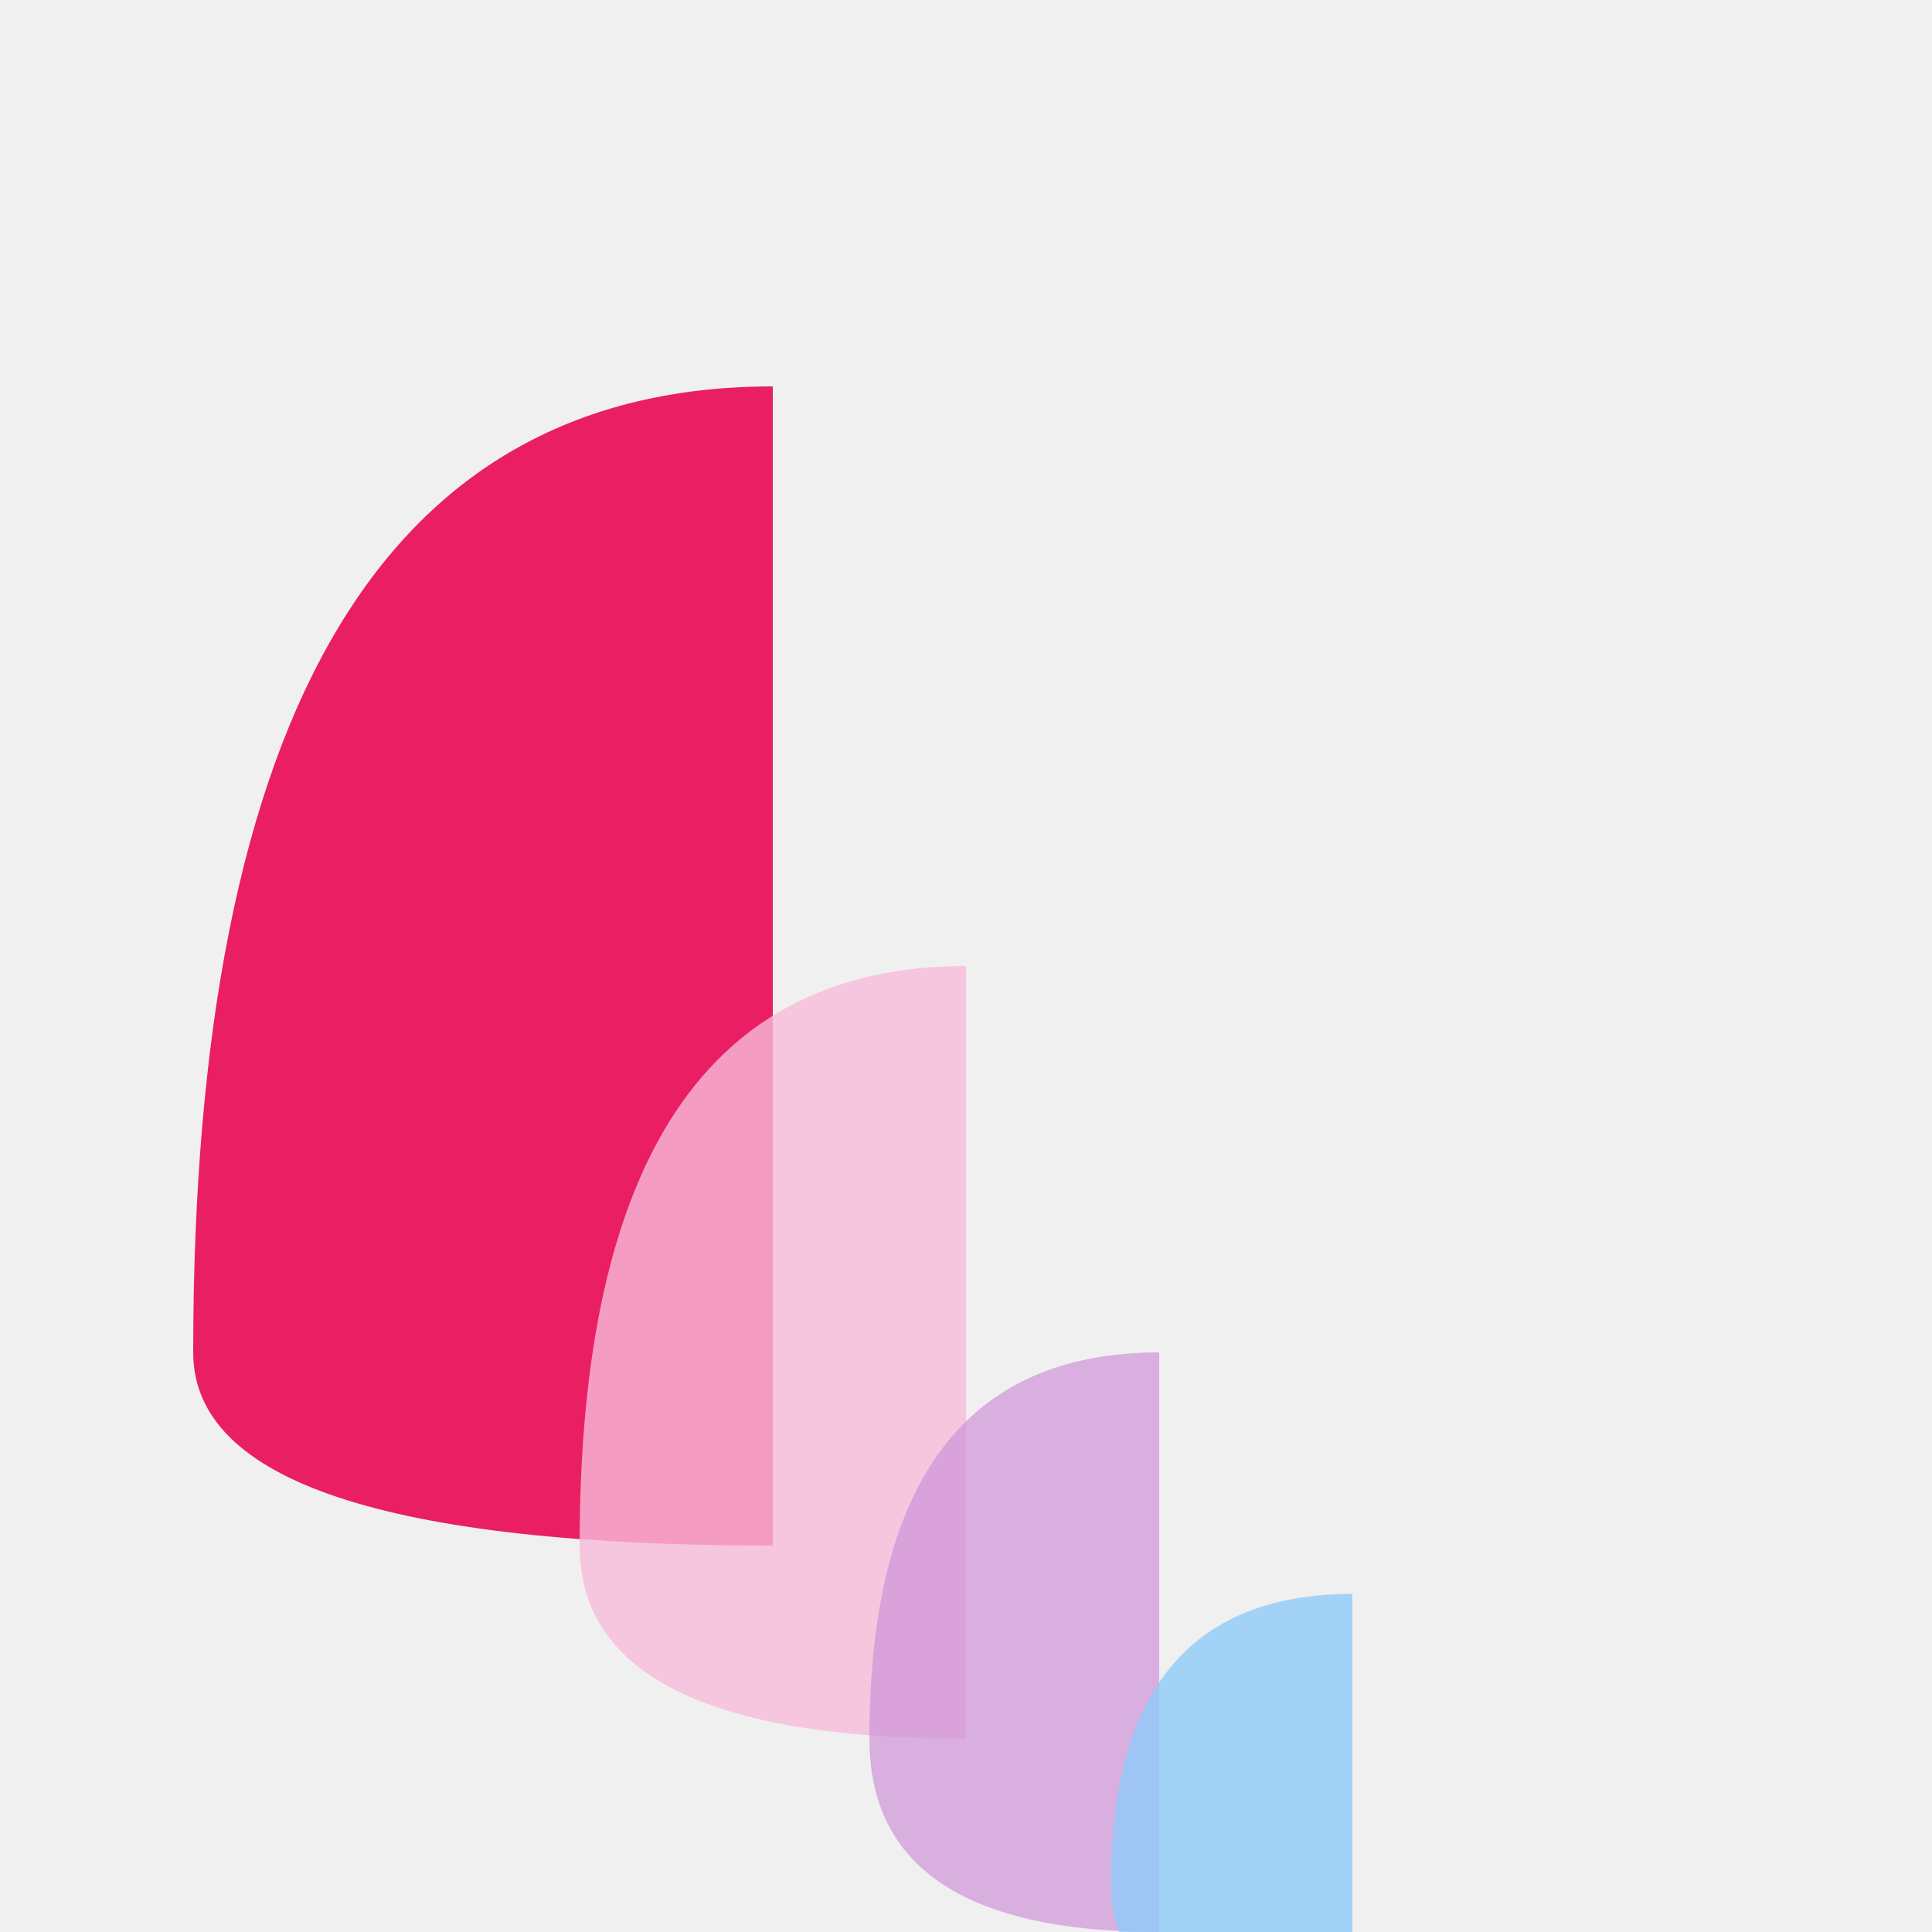
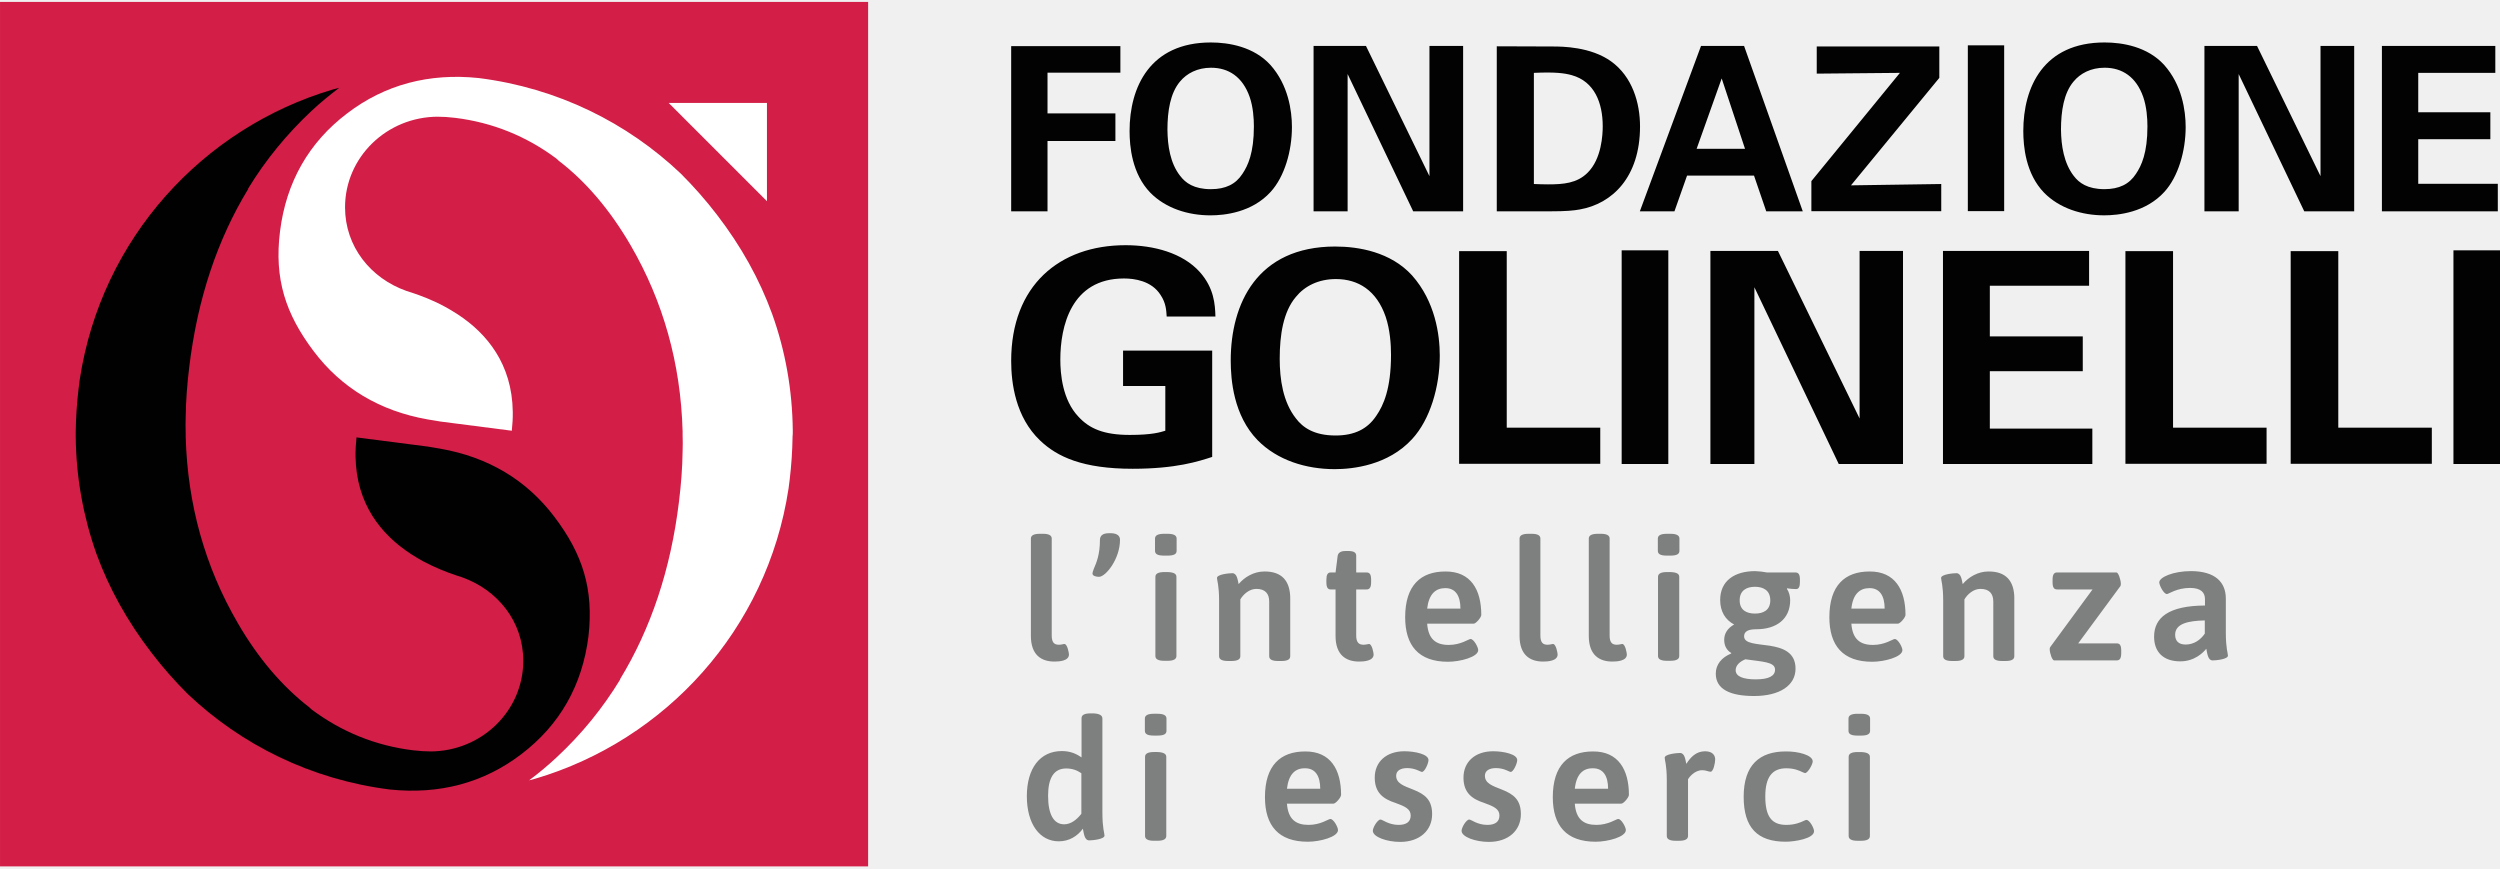
- <svg xmlns="http://www.w3.org/2000/svg" viewBox="0 0 200 200">
-   <path d="M20 140 Q20 40 80 40 L80 160 Q20 160 20 140" fill="#E91E63" rx="20" />
-   <path d="M60 160 Q60 100 100 100 L100 180 Q60 180 60 160" fill="#F8BBD9" rx="15" opacity="0.8" />
-   <path d="M90 180 Q90 140 120 140 L120 200 Q90 200 90 180" fill="#CE93D8" rx="12" opacity="0.7" />
-   <path d="M115 195 Q115 165 140 165 L140 210 Q115 210 115 195" fill="#90CAF9" rx="10" opacity="0.8" />
+ <svg xmlns="http://www.w3.org/2000/svg" xml:space="preserve" width="167" height="58" viewBox="9.84 9.52 166.63 57.62">
+   <path d="M87.601 30.479c-0.025 -0.37 -0.038 -0.88 -0.408 -1.428 -0.599 -0.943 -1.746 -1.096 -2.435 -1.096 -3.544 0 -4.245 3.225 -4.245 5.405 0 0.956 0.14 2.69 1.211 3.812 0.727 0.79 1.683 1.211 3.416 1.211 1.504 0 2.027 -0.178 2.371 -0.28v-2.983h-2.817V32.761H90.635v7.088c-0.905 0.293 -2.397 0.79 -5.303 0.79 -3.314 0 -5.023 -0.79 -6.17 -1.887 -1.632 -1.555 -1.925 -3.812 -1.925 -5.303 0 -5.023 3.212 -7.712 7.623 -7.712 1.874 0 3.799 0.51 4.946 1.785 0.969 1.084 1.02 2.193 1.045 2.97h-3.251zm11.243 -4.653c1.542 0 3.684 0.357 5.112 1.925 1.542 1.734 1.848 3.952 1.848 5.341 0 2.065 -0.637 4.258 -1.836 5.558 -1.606 1.759 -3.952 2.014 -5.163 2.014 -1.912 0 -3.824 -0.586 -5.15 -1.938 -1.593 -1.644 -1.785 -4.003 -1.785 -5.303 0 -3.773 1.746 -7.598 6.973 -7.598zm-2.626 11.46c0.446 0.586 1.186 1.135 2.639 1.135 1.262 0 2.129 -0.433 2.715 -1.313 0.484 -0.701 0.982 -1.81 0.982 -4.066 0 -0.688 -0.064 -1.67 -0.357 -2.537 -0.599 -1.746 -1.823 -2.511 -3.314 -2.511 -1.173 0 -2.091 0.472 -2.677 1.198 -0.829 0.982 -1.071 2.511 -1.071 4.117 0 1.364 0.217 2.881 1.084 3.977zm10.874 -11.154H110.267v11.766h6.234v2.409h-9.408V26.133zm10.835 -0.051h3.11v14.239h-3.11V26.082zm5.915 0.038h4.5l5.443 11.167v-11.167h2.894v14.201h-4.283l-5.622 -11.779v11.779h-2.932V26.12zm15.514 0h9.726v2.32h-6.616v3.378h6.195v2.32h-6.195v3.824h6.833v2.358h-9.956V26.12zm12.148 0.013h3.174v11.766h6.234v2.409h-9.408V26.133zm11.014 0h3.174v11.766h6.234v2.409h-9.408V26.133zm10.848 -0.051h3.11v14.239H173.367V26.082zM77.238 12.467H84.516v1.772h-4.857V16.954h4.525v1.836h-4.525v4.691h-2.422V12.467zm13.308 -0.242c1.198 0 2.855 0.28 3.964 1.491 1.198 1.338 1.44 3.059 1.44 4.143 0 1.606 -0.497 3.314 -1.415 4.321 -1.249 1.377 -3.072 1.568 -4.015 1.568 -1.479 0 -2.97 -0.459 -4.003 -1.504 -1.237 -1.275 -1.389 -3.11 -1.389 -4.117 0 -2.932 1.364 -5.902 5.418 -5.902zm-2.04 8.898c0.344 0.459 0.918 0.88 2.04 0.88 0.982 0 1.657 -0.331 2.103 -1.02 0.37 -0.548 0.765 -1.402 0.765 -3.161 0 -0.535 -0.051 -1.3 -0.28 -1.963 -0.472 -1.351 -1.415 -1.95 -2.575 -1.95 -0.905 0 -1.619 0.37 -2.078 0.931 -0.637 0.765 -0.829 1.95 -0.829 3.2 0.013 1.058 0.178 2.231 0.854 3.085zm8.885 -8.668h3.493l4.232 8.681V12.454h2.244v11.027h-3.327l-4.372 -9.153v9.153H97.392V12.454zm12.212 0.025 3.735 0.013c0.625 0 2.524 0.013 3.888 0.994 1.415 1.02 1.925 2.766 1.925 4.334 0 3.391 -1.861 5.15 -4.003 5.532 -0.421 0.076 -0.892 0.127 -2.027 0.127h-3.518V12.48zm2.46 9.178c0.268 0.013 0.676 0.025 0.956 0.025 1.033 0 1.925 -0.076 2.626 -0.765 0.956 -0.931 1.02 -2.575 1.02 -3.11 0 -1.555 -0.548 -2.983 -2.065 -3.404 -0.497 -0.14 -1.135 -0.217 -2.524 -0.153v7.406zm14.022 -9.204 3.914 11.027h-2.435l-0.816 -2.384h-4.462l-0.841 2.384h-2.307l4.079 -11.027h2.868zm0.064 6.858 -1.555 -4.691 -1.67 4.691h3.225zm4.423 2.154 5.902 -7.215 -5.545 0.051V12.493h8.171v2.091l-5.889 7.164 6.017 -0.089v1.81h-8.656v-2.001zm10.428 -9.051h2.422v11.052h-2.422V12.416zm9.115 -0.191c1.198 0 2.855 0.28 3.964 1.491 1.198 1.338 1.44 3.059 1.44 4.143 0 1.606 -0.497 3.314 -1.415 4.321 -1.249 1.377 -3.072 1.568 -4.015 1.568 -1.479 0 -2.97 -0.459 -4.003 -1.504 -1.237 -1.275 -1.389 -3.11 -1.389 -4.117 0 -2.932 1.351 -5.902 5.418 -5.902zm-2.052 8.898c0.344 0.459 0.918 0.88 2.04 0.88 0.982 0 1.657 -0.331 2.103 -1.02 0.37 -0.548 0.765 -1.402 0.765 -3.161 0 -0.535 -0.051 -1.3 -0.28 -1.963 -0.472 -1.351 -1.415 -1.95 -2.575 -1.95 -0.905 0 -1.619 0.37 -2.078 0.931 -0.637 0.765 -0.829 1.95 -0.829 3.2 0.013 1.058 0.191 2.231 0.854 3.085zm8.719 -8.668h3.493l4.232 8.681V12.454h2.244v11.027H163.424l-4.372 -9.153v9.153h-2.282V12.454zm11.817 0h7.559v1.797h-5.137v2.626h4.806v1.797h-4.806v2.97h5.303v1.836h-7.725V12.454z" style="fill:#020202" />
+   <path style="fill:#d31e47" d="M9.841 9.522h57.861v57.619H9.841z" />
+   <path d="M46.809 43.864c-1.861 -2.473 -4.423 -4.003 -7.623 -4.564l-0.829 -0.14 -4.755 -0.612c-0.395 3.518 1.058 5.775 2.855 7.215 0.51 0.408 1.058 0.752 1.593 1.045 0.79 0.421 1.568 0.727 2.218 0.943 0.115 0.038 0.229 0.076 0.357 0.115 2.384 0.841 4.092 2.957 4.092 5.571 0 3.34 -2.779 6.042 -6.208 6.042h0.089c-0.395 0 -0.803 -0.025 -1.224 -0.076 -2.499 -0.306 -4.755 -1.224 -6.756 -2.715 -0.051 -0.051 -0.102 -0.102 -0.166 -0.153 -1.797 -1.389 -3.404 -3.263 -4.768 -5.622 -2.18 -3.748 -3.34 -7.891 -3.467 -12.391v-0.255c-0.013 -0.357 -0.013 -0.714 0 -1.084 0.013 -1.109 0.102 -2.231 0.242 -3.365 0.548 -4.513 1.874 -8.464 3.926 -11.83l-0.013 -0.013c1.173 -1.925 2.588 -3.646 4.232 -5.188 0.586 -0.548 1.211 -1.058 1.848 -1.542 -0.14 0.038 -0.28 0.076 -0.433 0.115 -8.643 2.562 -15.437 9.918 -16.865 19.338 -0.025 0.204 -0.051 0.408 -0.076 0.599 -0.115 0.969 -0.178 1.912 -0.191 2.855v0.357c0.025 2.715 0.51 5.341 1.377 7.789 0.841 2.307 2.065 4.513 3.684 6.616 0.752 0.982 1.555 1.887 2.397 2.728 3.569 3.391 8.222 5.711 13.474 6.374 3.302 0.344 6.246 -0.433 8.758 -2.346 2.575 -1.95 4.079 -4.602 4.487 -7.878 0.357 -3.136 -0.395 -5.469 -2.256 -7.929z" style="fill:#010101" />
+   <path d="M62.68 38.243v-0.14c-0.025 -2.715 -0.497 -5.341 -1.377 -7.789 -0.841 -2.307 -2.065 -4.513 -3.684 -6.616 -0.752 -0.982 -1.555 -1.887 -2.397 -2.728 -3.569 -3.391 -8.209 -5.711 -13.474 -6.374 -3.302 -0.344 -6.246 0.433 -8.758 2.346 -2.575 1.95 -4.079 4.602 -4.487 7.878 -0.395 3.161 0.37 5.494 2.231 7.967s4.423 4.003 7.623 4.564l0.841 0.14 4.755 0.612c0.395 -3.518 -1.058 -5.775 -2.855 -7.215 -0.51 -0.408 -1.058 -0.752 -1.593 -1.045 -0.79 -0.433 -1.568 -0.727 -2.218 -0.943 -0.115 -0.038 -0.229 -0.076 -0.357 -0.115 -2.384 -0.841 -4.092 -2.957 -4.092 -5.571 0 -3.34 2.779 -6.042 6.208 -6.042h-0.089c0.395 0 0.803 0.025 1.211 0.076 2.499 0.306 4.755 1.224 6.756 2.715 0.051 0.051 0.102 0.102 0.166 0.153 1.81 1.389 3.404 3.263 4.78 5.622 2.18 3.748 3.34 7.891 3.467 12.391v0.255c0.013 0.357 0.013 0.727 0 1.084 -0.013 1.109 -0.102 2.231 -0.242 3.365 -0.548 4.513 -1.874 8.464 -3.926 11.83l0.013 0.013c-1.173 1.925 -2.575 3.646 -4.232 5.188 -0.586 0.548 -1.211 1.071 -1.848 1.542 0.14 -0.038 0.293 -0.076 0.433 -0.115C54.177 58.728 60.972 51.373 62.399 41.952c0.025 -0.204 0.051 -0.408 0.076 -0.599 0.115 -0.956 0.178 -1.912 0.191 -2.855v-0.025c0.013 -0.089 0.013 -0.153 0.013 -0.229zm-1.721 -15.437v-6.552h-6.552z" style="fill:#fff" />
+   <path d="M79.94 45.292V51.755c0 0.459 0.166 0.612 0.472 0.612 0.191 0 0.293 -0.051 0.37 -0.051 0.204 0 0.306 0.612 0.306 0.701 0 0.433 -0.65 0.472 -0.969 0.472 -0.88 0 -1.568 -0.446 -1.568 -1.708v-6.489c0 -0.204 0.178 -0.319 0.599 -0.319h0.217c0.395 0 0.574 0.115 0.574 0.319zm4.551 0.076c0 1.288 -0.956 2.473 -1.402 2.473 -0.166 0 -0.433 -0.051 -0.433 -0.217 0 -0.089 0.051 -0.191 0.089 -0.319 0.178 -0.408 0.408 -0.956 0.408 -1.925 0 -0.268 0.178 -0.446 0.586 -0.446h0.178c0.395 0.013 0.574 0.191 0.574 0.433zm3.773 -0.076v0.816c0 0.217 -0.178 0.319 -0.599 0.319h-0.242c-0.421 0 -0.599 -0.102 -0.599 -0.319v-0.816c0 -0.204 0.178 -0.319 0.599 -0.319h0.242c0.421 0 0.599 0.115 0.599 0.319zm-0.013 2.55v5.277c0 0.204 -0.178 0.319 -0.599 0.319H87.448c-0.421 0 -0.599 -0.115 -0.599 -0.319v-5.277c0 -0.204 0.178 -0.319 0.599 -0.319h0.217c0.408 0.013 0.586 0.115 0.586 0.319zm7.585 1.453v3.837c0 0.204 -0.166 0.319 -0.586 0.319h-0.229c-0.408 0 -0.586 -0.115 -0.586 -0.319v-3.646c0 -0.523 -0.268 -0.841 -0.854 -0.841 -0.472 0 -0.867 0.357 -1.071 0.701v3.786c0 0.204 -0.178 0.319 -0.599 0.319h-0.217c-0.421 0 -0.599 -0.115 -0.599 -0.319v-3.697c0 -1.045 -0.14 -1.351 -0.14 -1.517 0 -0.242 0.79 -0.319 1.02 -0.319 0.319 0 0.357 0.446 0.421 0.727 0.382 -0.459 1.007 -0.841 1.708 -0.841 1.147 -0.013 1.734 0.599 1.734 1.81zm4.398 -2.855v1.109h0.688c0.217 0 0.306 0.14 0.306 0.484v0.166c0 0.331 -0.089 0.484 -0.306 0.484h-0.688V51.755c0 0.459 0.178 0.612 0.484 0.612 0.178 0 0.293 -0.051 0.37 -0.051 0.204 0 0.306 0.612 0.306 0.701 0 0.433 -0.65 0.472 -0.969 0.472 -0.88 0 -1.568 -0.446 -1.568 -1.708v-3.098H98.539c-0.204 0 -0.293 -0.14 -0.293 -0.484v-0.166c0 -0.331 0.089 -0.484 0.293 -0.484h0.319l0.14 -1.109c0.038 -0.204 0.204 -0.319 0.51 -0.319h0.268c0.319 0.013 0.459 0.115 0.459 0.319zm8.337 3.939c0 0.166 -0.357 0.586 -0.51 0.586h-3.098c0.076 1.033 0.586 1.415 1.44 1.415 0.803 0 1.326 -0.395 1.453 -0.395 0.217 0 0.51 0.548 0.51 0.739 0 0.459 -1.198 0.778 -2.014 0.778 -1.963 0 -2.855 -1.084 -2.855 -2.97 0 -2.129 1.045 -3.047 2.677 -3.047 1.695 -0.013 2.397 1.211 2.397 2.894zm-3.608 -0.421h2.218c0 -0.841 -0.319 -1.364 -1.007 -1.364 -0.65 0 -1.096 0.395 -1.211 1.364zm7.547 -4.666V51.755c0 0.459 0.166 0.612 0.472 0.612 0.191 0 0.293 -0.051 0.37 -0.051 0.204 0 0.306 0.612 0.306 0.701 0 0.433 -0.65 0.472 -0.969 0.472 -0.88 0 -1.568 -0.446 -1.568 -1.708v-6.489c0 -0.204 0.178 -0.319 0.599 -0.319h0.217c0.395 0 0.574 0.115 0.574 0.319zm4.615 0V51.755c0 0.459 0.166 0.612 0.472 0.612 0.191 0 0.293 -0.051 0.37 -0.051 0.204 0 0.306 0.612 0.306 0.701 0 0.433 -0.65 0.472 -0.969 0.472 -0.88 0 -1.568 -0.446 -1.568 -1.708v-6.489c0 -0.204 0.178 -0.319 0.599 -0.319h0.217c0.395 0 0.574 0.115 0.574 0.319zm4.653 0v0.816c0 0.217 -0.178 0.319 -0.599 0.319h-0.242c-0.421 0 -0.599 -0.102 -0.599 -0.319v-0.816c0 -0.204 0.178 -0.319 0.599 -0.319h0.242c0.421 0 0.599 0.115 0.599 0.319zm-0.013 2.55v5.277c0 0.204 -0.178 0.319 -0.599 0.319h-0.217c-0.421 0 -0.599 -0.115 -0.599 -0.319v-5.277c0 -0.204 0.178 -0.319 0.599 -0.319h0.217c0.421 0.013 0.599 0.115 0.599 0.319zm5.851 -0.293h1.887c0.217 0 0.306 0.14 0.306 0.484v0.166c0 0.319 -0.089 0.459 -0.255 0.459 -0.178 0 -0.446 -0.025 -0.599 -0.051l-0.013 0.038c0.14 0.191 0.217 0.497 0.217 0.752 0 1.262 -0.918 1.938 -2.256 1.938 -0.535 0 -0.816 0.14 -0.816 0.472 0 0.497 0.841 0.497 1.708 0.625 0.867 0.14 1.721 0.433 1.721 1.53 0 1.122 -1.058 1.823 -2.766 1.823 -1.632 0 -2.55 -0.472 -2.55 -1.491 0 -0.612 0.395 -1.084 1.02 -1.338l0.013 -0.038c-0.306 -0.178 -0.472 -0.484 -0.472 -0.88 0 -0.421 0.229 -0.778 0.663 -1.02 -0.586 -0.306 -0.931 -0.867 -0.931 -1.632 0 -1.288 0.969 -1.925 2.333 -1.925 0.268 0.013 0.535 0.038 0.79 0.089zm-2.091 6.514c0 0.433 0.535 0.612 1.338 0.612 0.88 0 1.288 -0.229 1.288 -0.65 0 -0.523 -0.854 -0.523 -1.976 -0.688 -0.382 0.153 -0.65 0.408 -0.65 0.727zm0.268 -4.653c0 0.65 0.459 0.88 1.02 0.88s1.02 -0.229 1.02 -0.88c0 -0.663 -0.459 -0.905 -1.02 -0.905s-1.02 0.242 -1.02 0.905zm11.052 0.969c0 0.166 -0.357 0.586 -0.51 0.586h-3.098c0.076 1.033 0.586 1.415 1.44 1.415 0.803 0 1.326 -0.395 1.453 -0.395 0.217 0 0.51 0.548 0.51 0.739 0 0.459 -1.198 0.778 -2.014 0.778 -1.963 0 -2.855 -1.084 -2.855 -2.97 0 -2.129 1.045 -3.047 2.677 -3.047 1.683 -0.013 2.397 1.211 2.397 2.894zm-3.608 -0.421h2.218c0 -0.841 -0.319 -1.364 -1.007 -1.364 -0.65 0 -1.109 0.395 -1.211 1.364zm10.861 -0.663v3.837c0 0.204 -0.166 0.319 -0.586 0.319h-0.229c-0.408 0 -0.586 -0.115 -0.586 -0.319v-3.646c0 -0.523 -0.268 -0.841 -0.854 -0.841 -0.472 0 -0.867 0.357 -1.071 0.701v3.786c0 0.204 -0.178 0.319 -0.599 0.319h-0.217c-0.421 0 -0.599 -0.115 -0.599 -0.319v-3.697c0 -1.045 -0.14 -1.351 -0.14 -1.517 0 -0.242 0.79 -0.319 1.02 -0.319 0.319 0 0.357 0.446 0.421 0.727 0.382 -0.459 1.007 -0.841 1.708 -0.841 1.147 -0.013 1.734 0.599 1.734 1.81zm7.1 -0.982c0 0.064 -0.013 0.115 -0.025 0.14l-2.817 3.824h2.575c0.204 0 0.293 0.14 0.293 0.484v0.166c0 0.331 -0.089 0.484 -0.293 0.484h-4.181c-0.127 0 -0.293 -0.484 -0.293 -0.752 0 -0.051 0.013 -0.115 0.038 -0.14l2.817 -3.837h-2.358c-0.217 0 -0.306 -0.14 -0.306 -0.484v-0.166c0 -0.331 0.089 -0.484 0.306 -0.484h3.952c0.127 0 0.293 0.497 0.293 0.765zm6.998 0.982v2.256c0 1.071 0.14 1.377 0.14 1.542 0 0.242 -0.79 0.319 -1.02 0.319 -0.319 0 -0.357 -0.472 -0.421 -0.778 -0.204 0.255 -0.778 0.841 -1.734 0.841 -1.16 0 -1.746 -0.65 -1.746 -1.644 0 -1.275 0.969 -2.065 3.391 -2.078V49.333c0 -0.446 -0.268 -0.752 -0.994 -0.752 -0.892 0 -1.428 0.408 -1.542 0.408 -0.217 0 -0.51 -0.586 -0.51 -0.778 0 -0.344 0.931 -0.752 2.129 -0.752 1.606 0.013 2.307 0.739 2.307 1.836zm-3.378 2.409c0 0.408 0.229 0.65 0.701 0.65 0.561 0 0.994 -0.319 1.275 -0.727v-0.88c-1.096 0.025 -1.976 0.204 -1.976 0.956zm-71.501 5.583v6.259c0 1.071 0.14 1.377 0.14 1.542 0 0.242 -0.79 0.319 -1.02 0.319 -0.319 0 -0.357 -0.472 -0.421 -0.778 -0.37 0.51 -0.931 0.841 -1.606 0.841 -1.262 0 -2.129 -1.147 -2.129 -3.008s0.88 -3.008 2.333 -3.008c0.599 0 0.994 0.204 1.313 0.421v-2.613c0 -0.204 0.178 -0.319 0.599 -0.319h0.217c0.395 0.025 0.574 0.14 0.574 0.344zm-3.62 5.15c0 1.224 0.37 1.899 1.071 1.899 0.446 0 0.841 -0.306 1.147 -0.701V60.933c-0.268 -0.191 -0.599 -0.319 -1.007 -0.319 -0.829 0 -1.211 0.637 -1.211 1.823zm7.891 -5.15v0.816c0 0.217 -0.178 0.319 -0.599 0.319h-0.242c-0.421 0 -0.599 -0.102 -0.599 -0.319v-0.816c0 -0.204 0.178 -0.319 0.599 -0.319h0.242c0.421 0 0.599 0.115 0.599 0.319zm-0.013 2.55v5.277c0 0.204 -0.178 0.319 -0.599 0.319h-0.217c-0.421 0 -0.599 -0.115 -0.599 -0.319v-5.277c0 -0.204 0.178 -0.319 0.599 -0.319h0.217c0.421 0.013 0.599 0.127 0.599 0.319zm11.651 2.537c0 0.166 -0.357 0.586 -0.51 0.586h-3.098c0.076 1.033 0.586 1.415 1.44 1.415 0.803 0 1.326 -0.395 1.453 -0.395 0.217 0 0.51 0.548 0.51 0.739 0 0.459 -1.198 0.778 -2.014 0.778 -1.963 0 -2.855 -1.084 -2.855 -2.97 0 -2.129 1.045 -3.047 2.677 -3.047 1.695 -0.013 2.397 1.211 2.397 2.894zm-3.608 -0.408h2.218c0 -0.841 -0.319 -1.364 -1.007 -1.364 -0.65 -0.013 -1.096 0.382 -1.211 1.364zm9.433 -1.912c0 0.229 -0.255 0.79 -0.433 0.79 -0.102 0 -0.433 -0.255 -0.982 -0.255 -0.433 0 -0.739 0.166 -0.739 0.51 0 0.51 0.51 0.676 1.122 0.918 0.816 0.319 1.275 0.701 1.275 1.644 0 1.084 -0.829 1.848 -2.129 1.848 -0.892 0 -1.823 -0.331 -1.823 -0.739 0 -0.229 0.319 -0.752 0.51 -0.752 0.14 0 0.535 0.357 1.211 0.357 0.523 0 0.803 -0.217 0.803 -0.625 0 -0.446 -0.395 -0.612 -1.02 -0.841 -0.79 -0.255 -1.377 -0.663 -1.377 -1.683 0 -1.071 0.79 -1.759 1.976 -1.759 0.688 0 1.606 0.191 1.606 0.586zm5.915 0c0 0.229 -0.255 0.79 -0.433 0.79 -0.102 0 -0.433 -0.255 -0.982 -0.255 -0.433 0 -0.739 0.166 -0.739 0.51 0 0.51 0.51 0.676 1.122 0.918 0.816 0.319 1.275 0.701 1.275 1.644 0 1.084 -0.829 1.848 -2.129 1.848 -0.892 0 -1.823 -0.331 -1.823 -0.739 0 -0.229 0.319 -0.752 0.51 -0.752 0.14 0 0.535 0.357 1.211 0.357 0.523 0 0.803 -0.217 0.803 -0.625 0 -0.446 -0.395 -0.612 -1.02 -0.841 -0.79 -0.255 -1.377 -0.663 -1.377 -1.683 0 -1.071 0.79 -1.759 1.976 -1.759 0.688 0 1.606 0.191 1.606 0.586zm7.445 2.32c0 0.166 -0.357 0.586 -0.51 0.586h-3.098c0.076 1.033 0.586 1.415 1.44 1.415 0.803 0 1.326 -0.395 1.453 -0.395 0.217 0 0.51 0.548 0.51 0.739 0 0.459 -1.198 0.778 -2.014 0.778 -1.963 0 -2.855 -1.084 -2.855 -2.97 0 -2.129 1.045 -3.047 2.677 -3.047 1.683 -0.013 2.397 1.211 2.397 2.894zm-3.608 -0.408H117.023c0 -0.841 -0.319 -1.364 -1.007 -1.364 -0.65 -0.013 -1.109 0.382 -1.211 1.364zm9.357 -1.95c0 0.217 -0.115 0.816 -0.306 0.816 -0.153 0 -0.28 -0.102 -0.561 -0.102 -0.51 0 -0.867 0.472 -0.943 0.599v3.786c0 0.204 -0.178 0.319 -0.599 0.319h-0.217c-0.421 0 -0.599 -0.115 -0.599 -0.319v-3.697c0 -1.045 -0.14 -1.351 -0.14 -1.517 0 -0.242 0.79 -0.319 1.02 -0.319 0.319 0 0.357 0.446 0.421 0.727 0.293 -0.459 0.663 -0.841 1.249 -0.841 0.548 0 0.676 0.319 0.676 0.548zm6.501 0.127c0 0.204 -0.331 0.778 -0.51 0.778 -0.038 0 -0.102 -0.038 -0.178 -0.064 -0.204 -0.102 -0.548 -0.255 -1.071 -0.255 -0.931 0 -1.402 0.574 -1.402 1.874s0.395 1.899 1.402 1.899c0.561 0 0.956 -0.166 1.16 -0.268 0.089 -0.038 0.14 -0.064 0.178 -0.064 0.217 0 0.51 0.548 0.51 0.752 0 0.497 -1.3 0.701 -1.887 0.701 -1.887 0 -2.804 -0.931 -2.804 -2.996 0 -2.116 1.058 -3.021 2.804 -3.021 0.816 -0.013 1.797 0.242 1.797 0.663zm3.824 -2.855v0.816c0 0.217 -0.178 0.319 -0.599 0.319h-0.242c-0.421 0 -0.599 -0.102 -0.599 -0.319v-0.816c0 -0.204 0.178 -0.319 0.599 -0.319h0.242c0.421 0 0.599 0.115 0.599 0.319zm-0.013 2.55v5.277c0 0.204 -0.178 0.319 -0.599 0.319h-0.217c-0.421 0 -0.599 -0.115 -0.599 -0.319v-5.277c0 -0.204 0.178 -0.319 0.599 -0.319h0.217c0.421 0.013 0.599 0.127 0.599 0.319z" style="fill:#7e7f7f" />
</svg>
